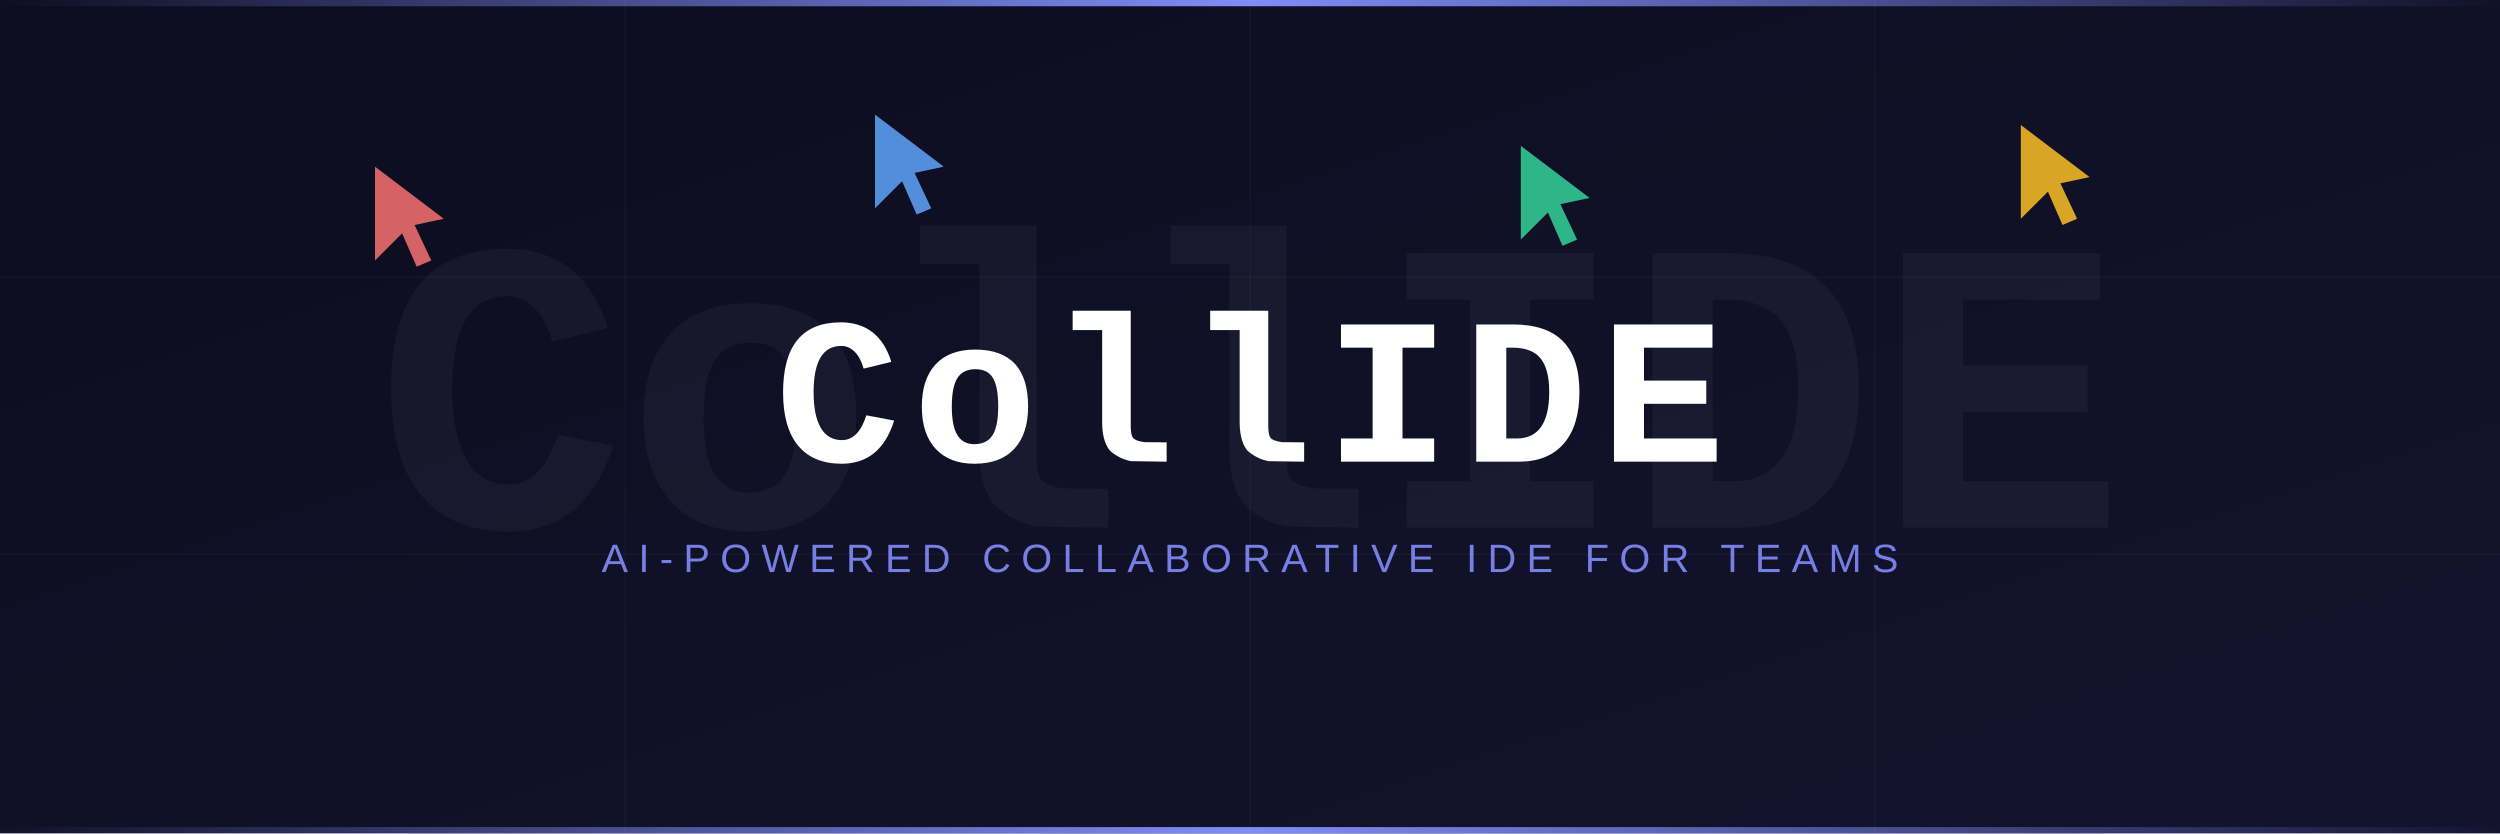
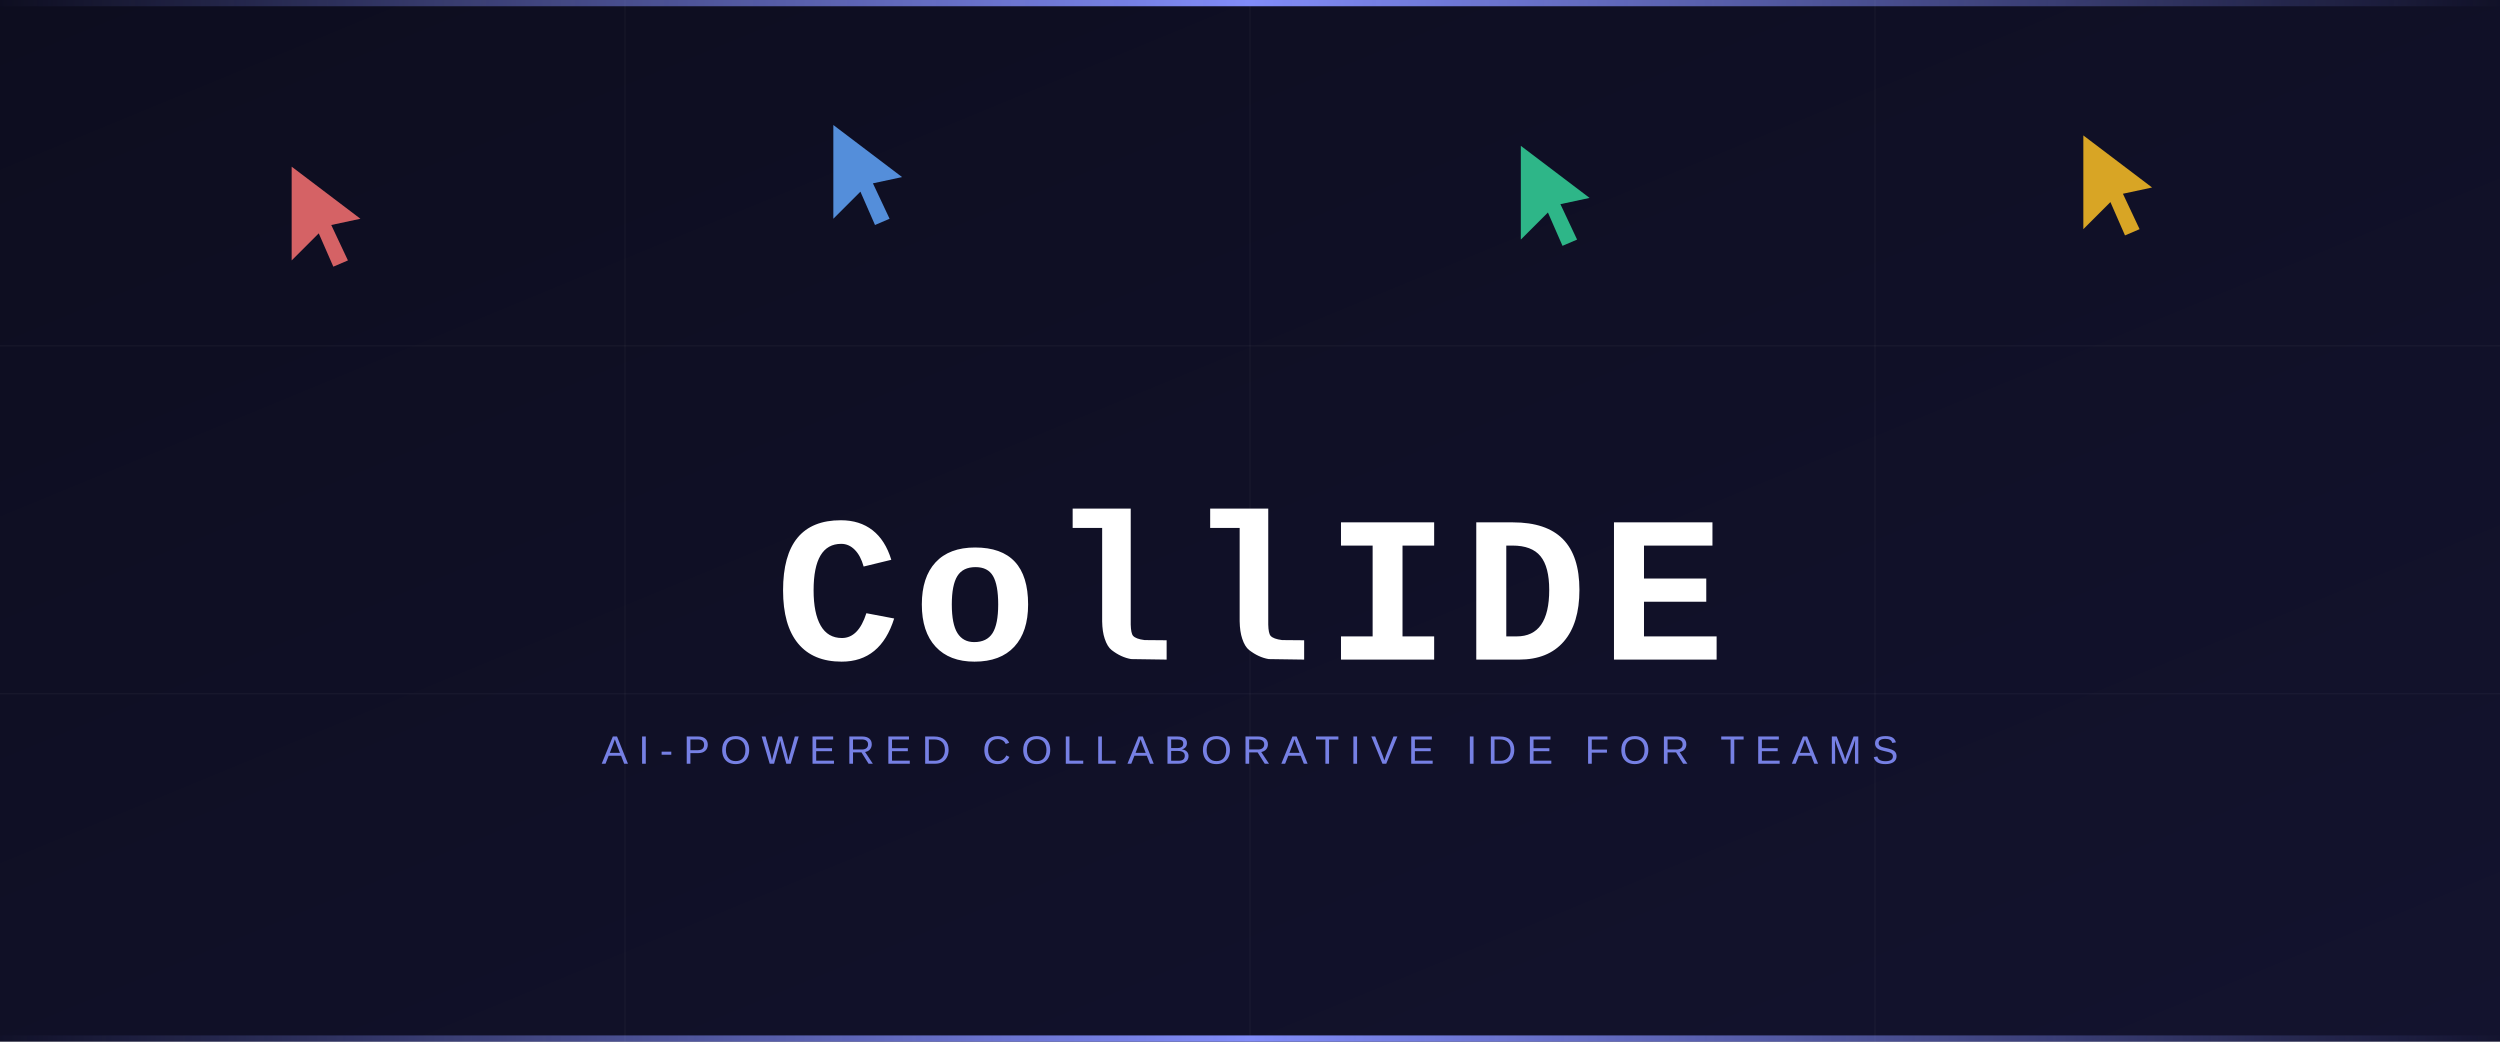
- <svg xmlns="http://www.w3.org/2000/svg" width="1200" height="400" viewBox="0 0 1200 400">
+ <svg xmlns="http://www.w3.org/2000/svg" width="1200" height="500" viewBox="0 0 1200 500">
  <defs>
    <linearGradient id="bg" x1="0%" y1="0%" x2="100%" y2="100%">
      <stop offset="0%" style="stop-color:#0d0d1f" />
      <stop offset="100%" style="stop-color:#13132e" />
    </linearGradient>
    <linearGradient id="accent" x1="0%" y1="0%" x2="100%" y2="0%">
      <stop offset="0%" style="stop-color:#818cf8;stop-opacity:0" />
      <stop offset="50%" style="stop-color:#818cf8;stop-opacity:1" />
      <stop offset="100%" style="stop-color:#818cf8;stop-opacity:0" />
    </linearGradient>
  </defs>
-   <rect width="1200" height="400" fill="url(#bg)" />
-   <line x1="0" y1="133" x2="1200" y2="133" stroke="#ffffff" stroke-width="0.5" opacity="0.04" />
-   <line x1="0" y1="266" x2="1200" y2="266" stroke="#ffffff" stroke-width="0.5" opacity="0.04" />
-   <line x1="300" y1="0" x2="300" y2="400" stroke="#ffffff" stroke-width="0.5" opacity="0.04" />
-   <line x1="600" y1="0" x2="600" y2="400" stroke="#ffffff" stroke-width="0.5" opacity="0.04" />
-   <line x1="900" y1="0" x2="900" y2="400" stroke="#ffffff" stroke-width="0.5" opacity="0.04" />
-   <text x="600" y="200" font-family="'Courier New', Courier, monospace" font-size="200" font-weight="700" fill="#ffffff" text-anchor="middle" dominant-baseline="central" opacity="0.04">CollIDE</text>
-   <polygon points="180,80 180,125 193,112 200,128 207,125 199,108 213,105" fill="#f87171" opacity="0.85" />
-   <polygon points="420,55 420,100 433,87 440,103 447,100 439,83 453,80" fill="#60a5fa" opacity="0.85" />
+   <rect width="1200" height="500" fill="url(#bg)" />
+   <line x1="0" y1="166" x2="1200" y2="166" stroke="#ffffff" stroke-width="0.5" opacity="0.04" />
+   <line x1="0" y1="333" x2="1200" y2="333" stroke="#ffffff" stroke-width="0.5" opacity="0.04" />
+   <line x1="300" y1="0" x2="300" y2="500" stroke="#ffffff" stroke-width="0.5" opacity="0.04" />
+   <line x1="600" y1="0" x2="600" y2="500" stroke="#ffffff" stroke-width="0.5" opacity="0.04" />
+   <line x1="900" y1="0" x2="900" y2="500" stroke="#ffffff" stroke-width="0.5" opacity="0.04" />
+   <polygon points="140,80 140,125 153,112 160,128 167,125 159,108 173,105" fill="#f87171" opacity="0.85" />
+   <polygon points="400,60 400,105 413,92 420,108 427,105 419,88 433,85" fill="#60a5fa" opacity="0.85" />
  <polygon points="730,70 730,115 743,102 750,118 757,115 749,98 763,95" fill="#34d399" opacity="0.85" />
-   <polygon points="970,60 970,105 983,92 990,108 997,105 989,88 1003,85" fill="#fbbf24" opacity="0.85" />
+   <polygon points="1000,65 1000,110 1013,97 1020,113 1027,110 1019,93 1033,90" fill="#fbbf24" opacity="0.85" />
  <rect x="0" y="0" width="1200" height="3" fill="url(#accent)" />
-   <rect x="0" y="397" width="1200" height="3" fill="url(#accent)" />
-   <text x="600" y="195" font-family="'Courier New', Courier, monospace" font-size="100" font-weight="700" fill="#ffffff" text-anchor="middle" dominant-baseline="central" letter-spacing="6">CollIDE</text>
-   <text x="600" y="268" font-family="Arial, Helvetica, sans-serif" font-size="19" fill="#818cf8" text-anchor="middle" dominant-baseline="central" letter-spacing="5" opacity="0.9">AI-POWERED COLLABORATIVE IDE FOR TEAMS</text>
+   <rect x="0" y="497" width="1200" height="3" fill="url(#accent)" />
+   <text x="600" y="290" font-family="'Courier New', Courier, monospace" font-size="100" font-weight="700" fill="#ffffff" text-anchor="middle" dominant-baseline="central" letter-spacing="6">CollIDE</text>
+   <text x="600" y="360" font-family="Arial, Helvetica, sans-serif" font-size="19" fill="#818cf8" text-anchor="middle" dominant-baseline="central" letter-spacing="5" opacity="0.9">AI-POWERED COLLABORATIVE IDE FOR TEAMS</text>
</svg>
